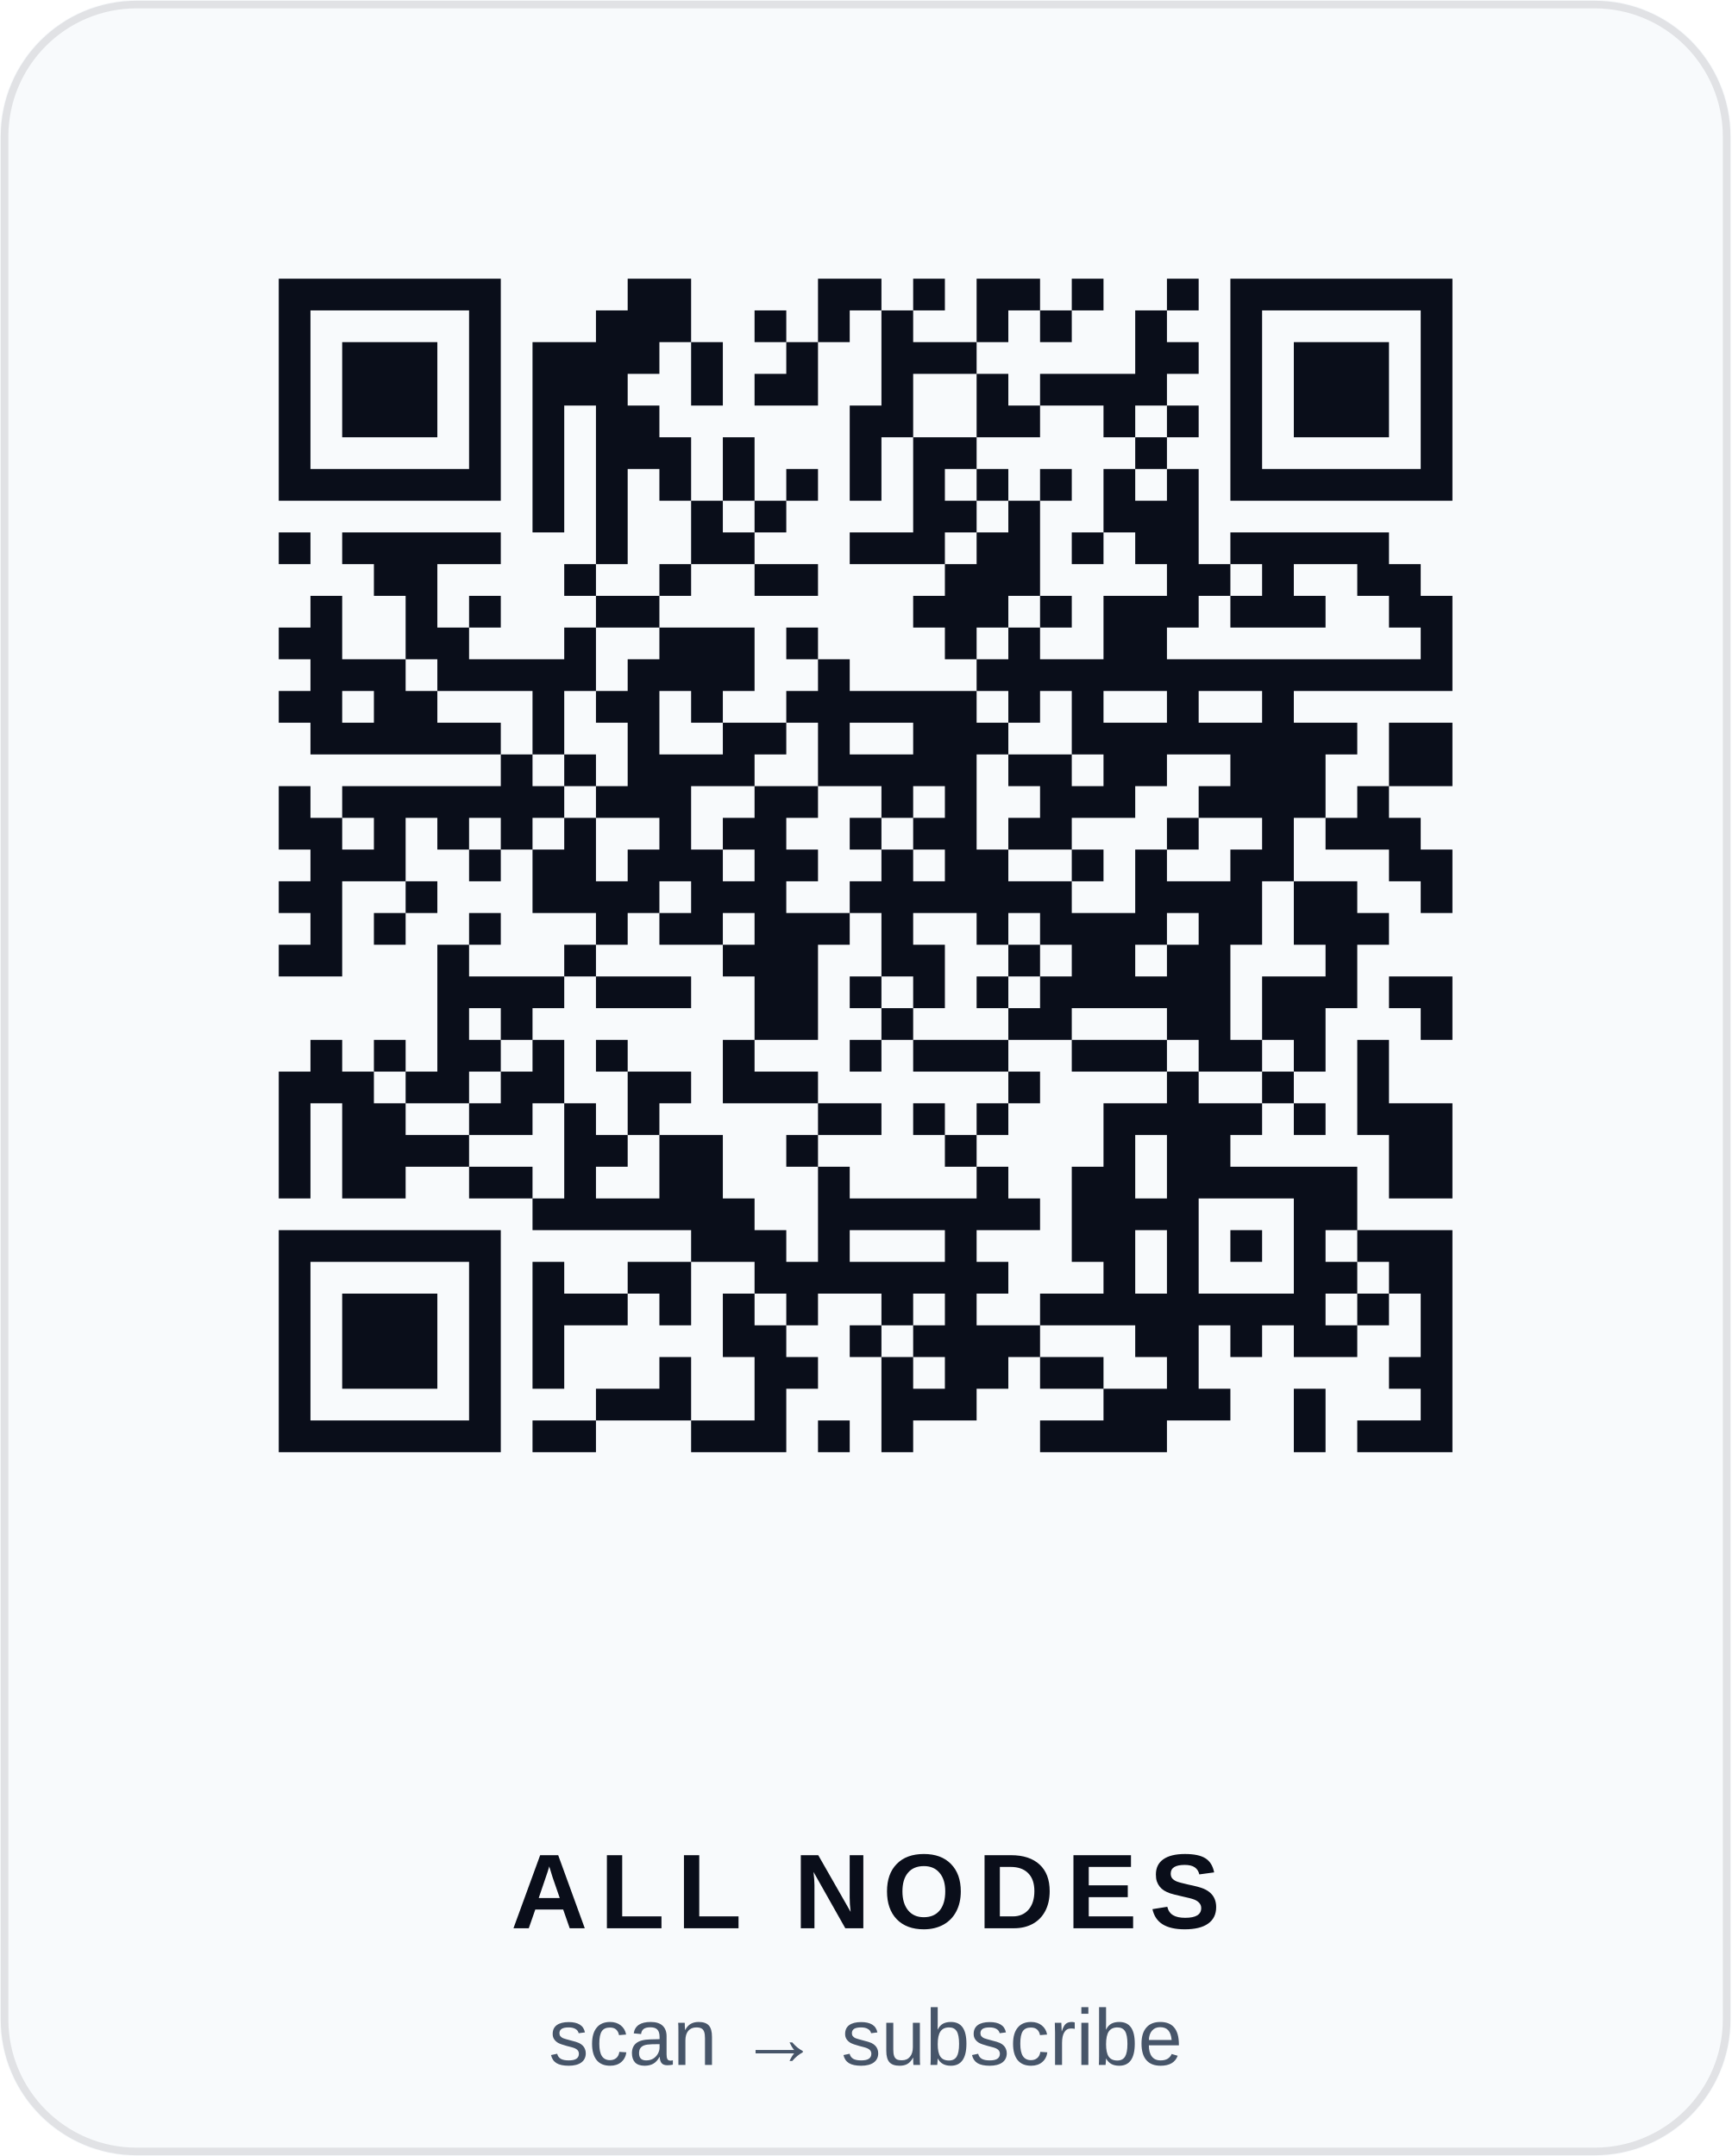
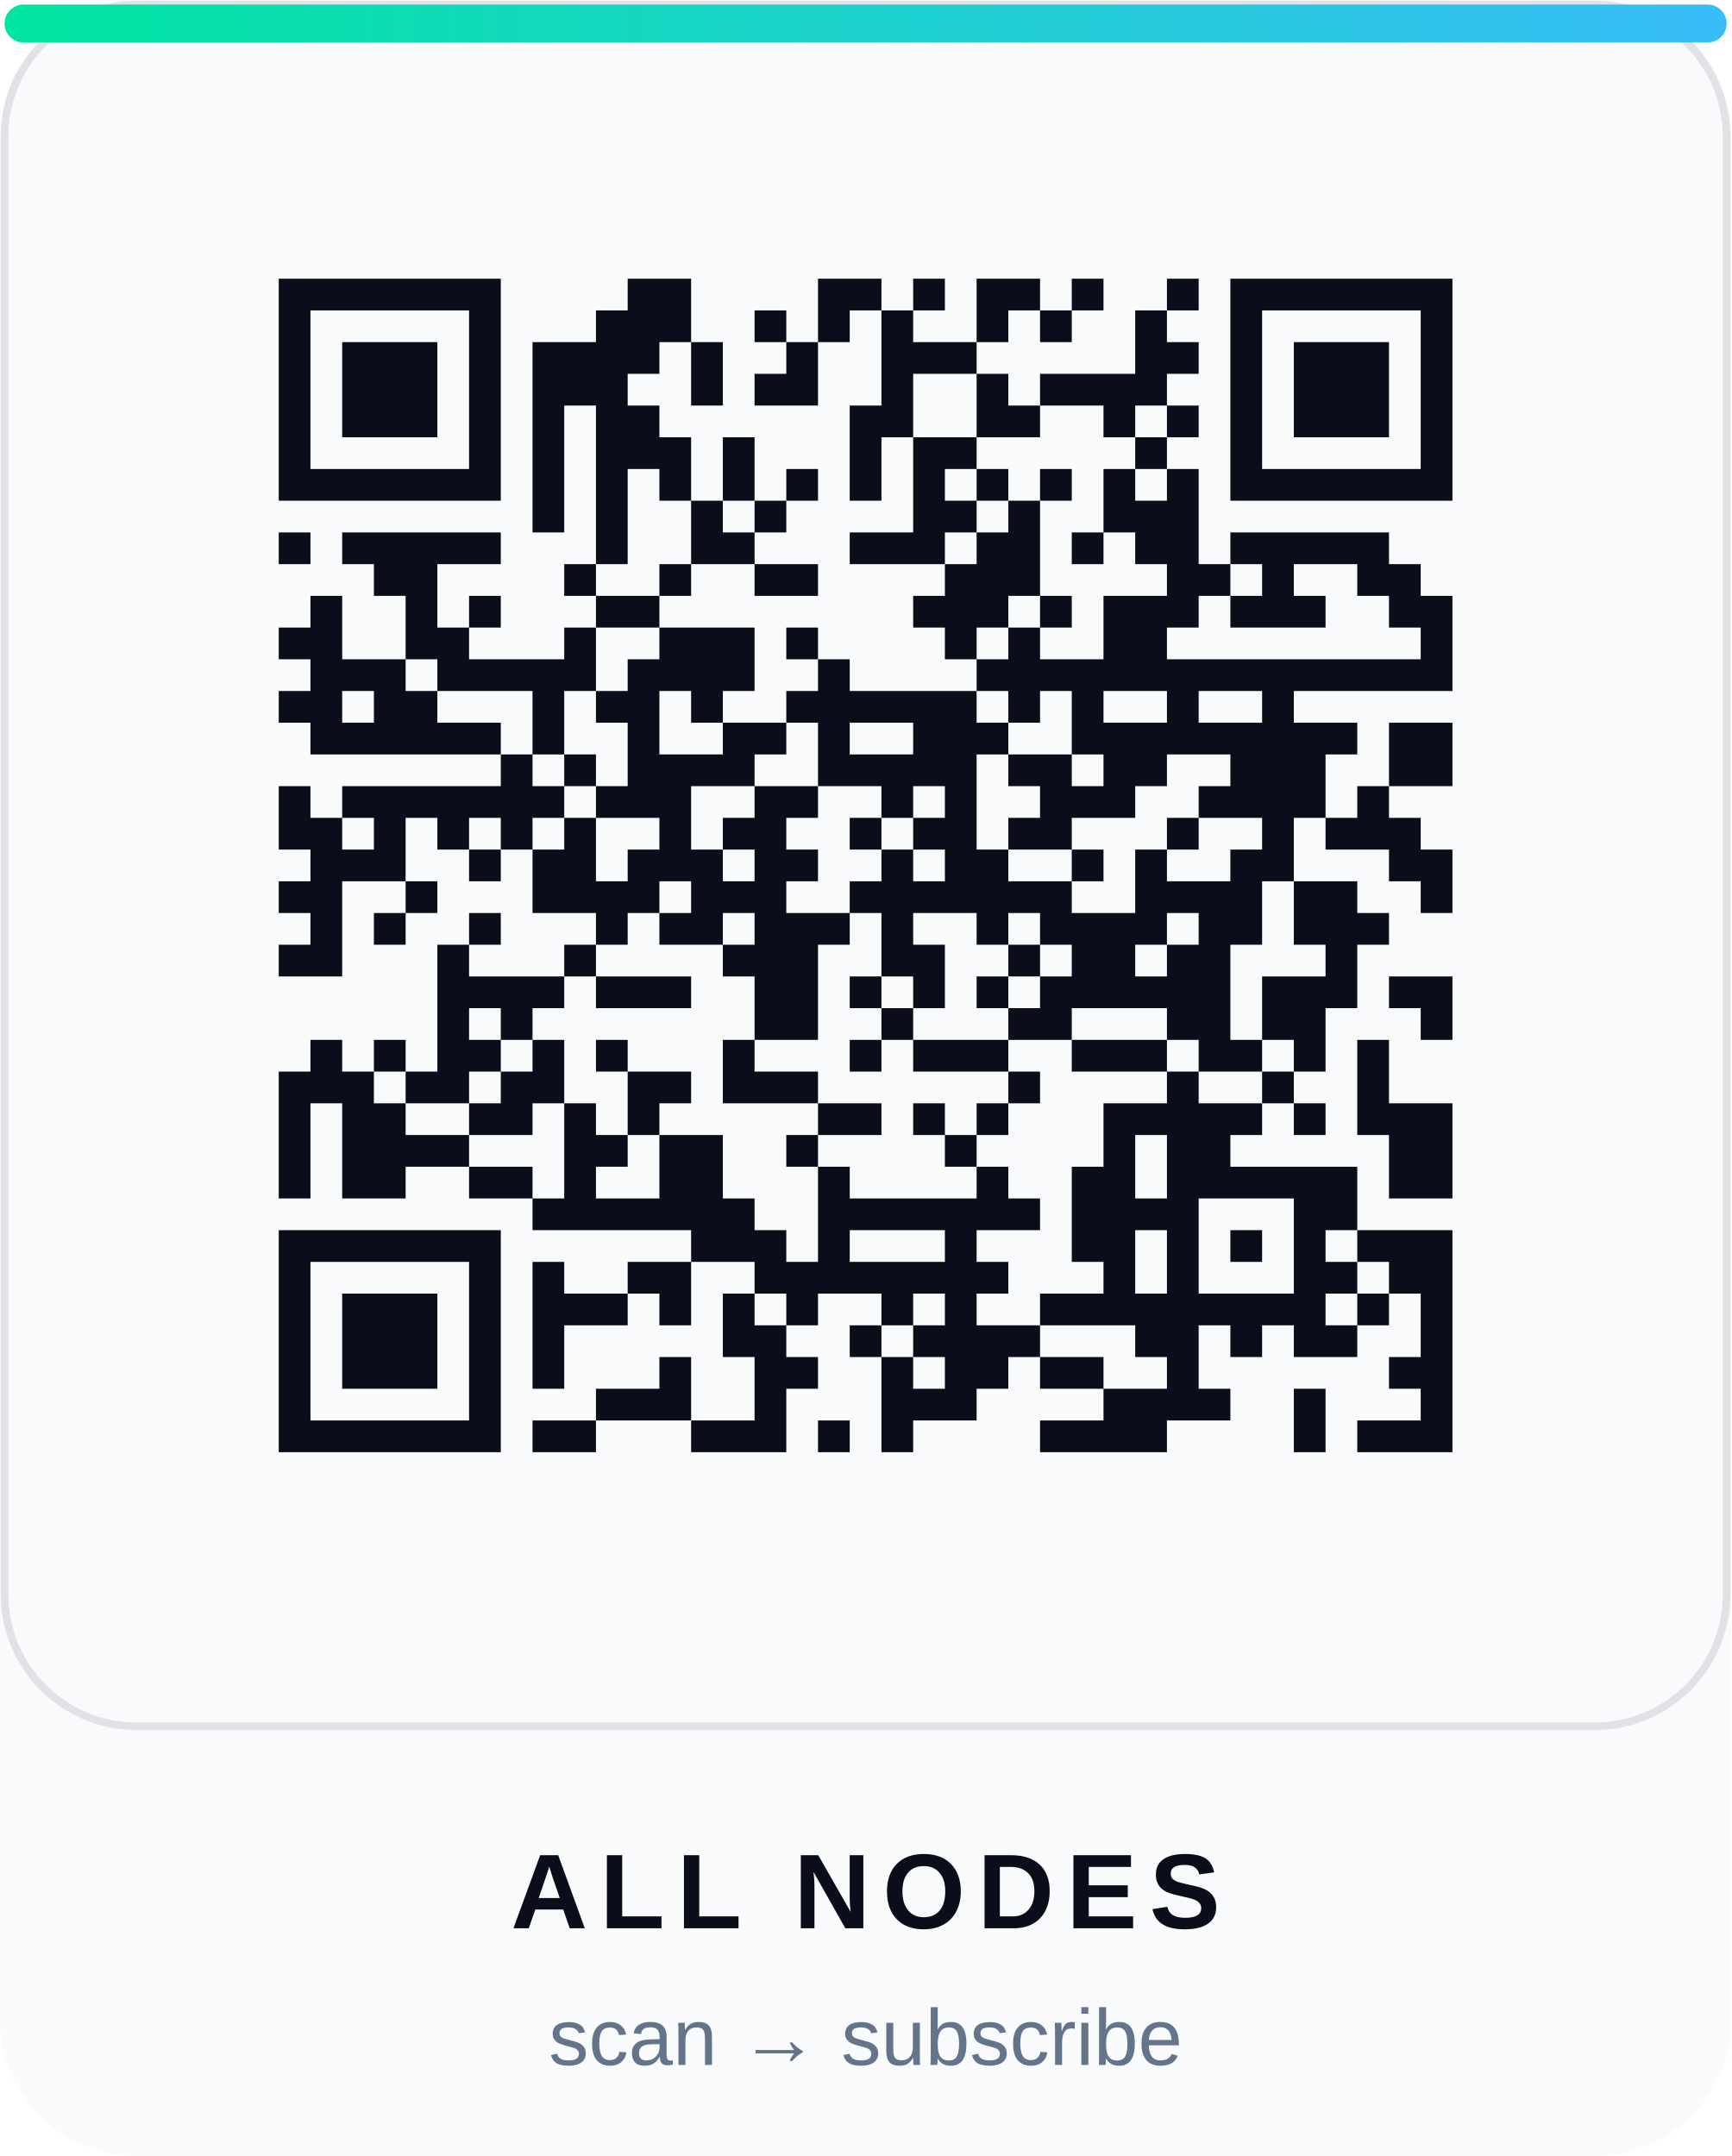
<svg xmlns="http://www.w3.org/2000/svg" width="228" height="284" viewBox="0 0 228 284" role="img" aria-label="ALL NODES">
+   <defs>
+     <linearGradient id="gTop" x1="0" y1="0" x2="1" y2="0">
+       <stop offset="0" stop-color="#00E5A0" />
+       <stop offset="1" stop-color="#38BDF8" />
+     </linearGradient>
+   </defs>
  <rect width="228" height="284" rx="18" fill="#F8FAFC" />
-   <rect x="0.6" y="0.6" width="226.8" height="282.8" rx="17.4" fill="none" stroke="#0A0E1A" stroke-opacity="0.10" />
+   <rect x="0.6" y="0.6" width="226.8" height="226.8" rx="17.4" fill="none" stroke="#0A0E1A" stroke-opacity="0.10" />
+   <rect x="0.6" y="0.6" width="226.8" height="5" rx="2.5" fill="url(#gTop)" />
  <g transform="translate(20,20) scale(4.17778)">
    <path d="M4,4H5V5H4zM5,4H6V5H5zM6,4H7V5H6zM7,4H8V5H7zM8,4H9V5H8zM9,4H10V5H9zM10,4H11V5H10zM15,4H16V5H15zM16,4H17V5H16zM21,4H22V5H21zM22,4H23V5H22zM24,4H25V5H24zM26,4H27V5H26zM27,4H28V5H27zM29,4H30V5H29zM32,4H33V5H32zM34,4H35V5H34zM35,4H36V5H35zM36,4H37V5H36zM37,4H38V5H37zM38,4H39V5H38zM39,4H40V5H39zM40,4H41V5H40zM4,5H5V6H4zM10,5H11V6H10zM14,5H15V6H14zM15,5H16V6H15zM16,5H17V6H16zM19,5H20V6H19zM21,5H22V6H21zM23,5H24V6H23zM26,5H27V6H26zM28,5H29V6H28zM31,5H32V6H31zM34,5H35V6H34zM40,5H41V6H40zM4,6H5V7H4zM6,6H7V7H6zM7,6H8V7H7zM8,6H9V7H8zM10,6H11V7H10zM12,6H13V7H12zM13,6H14V7H13zM14,6H15V7H14zM15,6H16V7H15zM17,6H18V7H17zM20,6H21V7H20zM23,6H24V7H23zM24,6H25V7H24zM25,6H26V7H25zM31,6H32V7H31zM32,6H33V7H32zM34,6H35V7H34zM36,6H37V7H36zM37,6H38V7H37zM38,6H39V7H38zM40,6H41V7H40zM4,7H5V8H4zM6,7H7V8H6zM7,7H8V8H7zM8,7H9V8H8zM10,7H11V8H10zM12,7H13V8H12zM13,7H14V8H13zM14,7H15V8H14zM17,7H18V8H17zM19,7H20V8H19zM20,7H21V8H20zM23,7H24V8H23zM26,7H27V8H26zM28,7H29V8H28zM29,7H30V8H29zM30,7H31V8H30zM31,7H32V8H31zM34,7H35V8H34zM36,7H37V8H36zM37,7H38V8H37zM38,7H39V8H38zM40,7H41V8H40zM4,8H5V9H4zM6,8H7V9H6zM7,8H8V9H7zM8,8H9V9H8zM10,8H11V9H10zM12,8H13V9H12zM14,8H15V9H14zM15,8H16V9H15zM22,8H23V9H22zM23,8H24V9H23zM26,8H27V9H26zM27,8H28V9H27zM30,8H31V9H30zM32,8H33V9H32zM34,8H35V9H34zM36,8H37V9H36zM37,8H38V9H37zM38,8H39V9H38zM40,8H41V9H40zM4,9H5V10H4zM10,9H11V10H10zM12,9H13V10H12zM14,9H15V10H14zM15,9H16V10H15zM16,9H17V10H16zM18,9H19V10H18zM22,9H23V10H22zM24,9H25V10H24zM25,9H26V10H25zM31,9H32V10H31zM34,9H35V10H34zM40,9H41V10H40zM4,10H5V11H4zM5,10H6V11H5zM6,10H7V11H6zM7,10H8V11H7zM8,10H9V11H8zM9,10H10V11H9zM10,10H11V11H10zM12,10H13V11H12zM14,10H15V11H14zM16,10H17V11H16zM18,10H19V11H18zM20,10H21V11H20zM22,10H23V11H22zM24,10H25V11H24zM26,10H27V11H26zM28,10H29V11H28zM30,10H31V11H30zM32,10H33V11H32zM34,10H35V11H34zM35,10H36V11H35zM36,10H37V11H36zM37,10H38V11H37zM38,10H39V11H38zM39,10H40V11H39zM40,10H41V11H40zM12,11H13V12H12zM14,11H15V12H14zM17,11H18V12H17zM19,11H20V12H19zM24,11H25V12H24zM25,11H26V12H25zM27,11H28V12H27zM30,11H31V12H30zM31,11H32V12H31zM32,11H33V12H32zM4,12H5V13H4zM6,12H7V13H6zM7,12H8V13H7zM8,12H9V13H8zM9,12H10V13H9zM10,12H11V13H10zM14,12H15V13H14zM17,12H18V13H17zM18,12H19V13H18zM22,12H23V13H22zM23,12H24V13H23zM24,12H25V13H24zM26,12H27V13H26zM27,12H28V13H27zM29,12H30V13H29zM31,12H32V13H31zM32,12H33V13H32zM34,12H35V13H34zM35,12H36V13H35zM36,12H37V13H36zM37,12H38V13H37zM38,12H39V13H38zM7,13H8V14H7zM8,13H9V14H8zM13,13H14V14H13zM16,13H17V14H16zM19,13H20V14H19zM20,13H21V14H20zM25,13H26V14H25zM26,13H27V14H26zM27,13H28V14H27zM32,13H33V14H32zM33,13H34V14H33zM35,13H36V14H35zM38,13H39V14H38zM39,13H40V14H39zM5,14H6V15H5zM8,14H9V15H8zM10,14H11V15H10zM14,14H15V15H14zM15,14H16V15H15zM24,14H25V15H24zM25,14H26V15H25zM26,14H27V15H26zM28,14H29V15H28zM30,14H31V15H30zM31,14H32V15H31zM32,14H33V15H32zM34,14H35V15H34zM35,14H36V15H35zM36,14H37V15H36zM39,14H40V15H39zM40,14H41V15H40zM4,15H5V16H4zM5,15H6V16H5zM8,15H9V16H8zM9,15H10V16H9zM13,15H14V16H13zM16,15H17V16H16zM17,15H18V16H17zM18,15H19V16H18zM20,15H21V16H20zM25,15H26V16H25zM27,15H28V16H27zM30,15H31V16H30zM31,15H32V16H31zM40,15H41V16H40zM5,16H6V17H5zM6,16H7V17H6zM7,16H8V17H7zM9,16H10V17H9zM10,16H11V17H10zM11,16H12V17H11zM12,16H13V17H12zM13,16H14V17H13zM15,16H16V17H15zM16,16H17V17H16zM17,16H18V17H17zM18,16H19V17H18zM21,16H22V17H21zM26,16H27V17H26zM27,16H28V17H27zM28,16H29V17H28zM29,16H30V17H29zM30,16H31V17H30zM31,16H32V17H31zM32,16H33V17H32zM33,16H34V17H33zM34,16H35V17H34zM35,16H36V17H35zM36,16H37V17H36zM37,16H38V17H37zM38,16H39V17H38zM39,16H40V17H39zM40,16H41V17H40zM4,17H5V18H4zM5,17H6V18H5zM7,17H8V18H7zM8,17H9V18H8zM12,17H13V18H12zM14,17H15V18H14zM15,17H16V18H15zM17,17H18V18H17zM20,17H21V18H20zM21,17H22V18H21zM22,17H23V18H22zM23,17H24V18H23zM24,17H25V18H24zM25,17H26V18H25zM27,17H28V18H27zM29,17H30V18H29zM32,17H33V18H32zM35,17H36V18H35zM5,18H6V19H5zM6,18H7V19H6zM7,18H8V19H7zM8,18H9V19H8zM9,18H10V19H9zM10,18H11V19H10zM12,18H13V19H12zM15,18H16V19H15zM18,18H19V19H18zM19,18H20V19H19zM21,18H22V19H21zM24,18H25V19H24zM25,18H26V19H25zM26,18H27V19H26zM29,18H30V19H29zM30,18H31V19H30zM31,18H32V19H31zM32,18H33V19H32zM33,18H34V19H33zM34,18H35V19H34zM35,18H36V19H35zM36,18H37V19H36zM37,18H38V19H37zM39,18H40V19H39zM40,18H41V19H40zM11,19H12V20H11zM13,19H14V20H13zM15,19H16V20H15zM16,19H17V20H16zM17,19H18V20H17zM18,19H19V20H18zM21,19H22V20H21zM22,19H23V20H22zM23,19H24V20H23zM24,19H25V20H24zM25,19H26V20H25zM27,19H28V20H27zM28,19H29V20H28zM30,19H31V20H30zM31,19H32V20H31zM34,19H35V20H34zM35,19H36V20H35zM36,19H37V20H36zM39,19H40V20H39zM40,19H41V20H40zM4,20H5V21H4zM6,20H7V21H6zM7,20H8V21H7zM8,20H9V21H8zM9,20H10V21H9zM10,20H11V21H10zM11,20H12V21H11zM12,20H13V21H12zM14,20H15V21H14zM15,20H16V21H15zM16,20H17V21H16zM19,20H20V21H19zM20,20H21V21H20zM23,20H24V21H23zM25,20H26V21H25zM28,20H29V21H28zM29,20H30V21H29zM30,20H31V21H30zM33,20H34V21H33zM34,20H35V21H34zM35,20H36V21H35zM36,20H37V21H36zM38,20H39V21H38zM4,21H5V22H4zM5,21H6V22H5zM7,21H8V22H7zM9,21H10V22H9zM11,21H12V22H11zM13,21H14V22H13zM16,21H17V22H16zM18,21H19V22H18zM19,21H20V22H19zM22,21H23V22H22zM24,21H25V22H24zM25,21H26V22H25zM27,21H28V22H27zM28,21H29V22H28zM32,21H33V22H32zM35,21H36V22H35zM37,21H38V22H37zM38,21H39V22H38zM39,21H40V22H39zM5,22H6V23H5zM6,22H7V23H6zM7,22H8V23H7zM10,22H11V23H10zM12,22H13V23H12zM13,22H14V23H13zM15,22H16V23H15zM16,22H17V23H16zM17,22H18V23H17zM19,22H20V23H19zM20,22H21V23H20zM23,22H24V23H23zM25,22H26V23H25zM26,22H27V23H26zM29,22H30V23H29zM31,22H32V23H31zM34,22H35V23H34zM35,22H36V23H35zM39,22H40V23H39zM40,22H41V23H40zM4,23H5V24H4zM5,23H6V24H5zM8,23H9V24H8zM12,23H13V24H12zM13,23H14V24H13zM14,23H15V24H14zM15,23H16V24H15zM17,23H18V24H17zM18,23H19V24H18zM19,23H20V24H19zM22,23H23V24H22zM23,23H24V24H23zM24,23H25V24H24zM25,23H26V24H25zM26,23H27V24H26zM27,23H28V24H27zM28,23H29V24H28zM31,23H32V24H31zM32,23H33V24H32zM33,23H34V24H33zM34,23H35V24H34zM36,23H37V24H36zM37,23H38V24H37zM40,23H41V24H40zM5,24H6V25H5zM7,24H8V25H7zM10,24H11V25H10zM14,24H15V25H14zM16,24H17V25H16zM17,24H18V25H17zM19,24H20V25H19zM20,24H21V25H20zM21,24H22V25H21zM23,24H24V25H23zM26,24H27V25H26zM28,24H29V25H28zM29,24H30V25H29zM30,24H31V25H30zM31,24H32V25H31zM33,24H34V25H33zM34,24H35V25H34zM36,24H37V25H36zM37,24H38V25H37zM38,24H39V25H38zM4,25H5V26H4zM5,25H6V26H5zM9,25H10V26H9zM13,25H14V26H13zM18,25H19V26H18zM19,25H20V26H19zM20,25H21V26H20zM23,25H24V26H23zM24,25H25V26H24zM27,25H28V26H27zM29,25H30V26H29zM30,25H31V26H30zM32,25H33V26H32zM33,25H34V26H33zM37,25H38V26H37zM9,26H10V27H9zM10,26H11V27H10zM11,26H12V27H11zM12,26H13V27H12zM14,26H15V27H14zM15,26H16V27H15zM16,26H17V27H16zM19,26H20V27H19zM20,26H21V27H20zM22,26H23V27H22zM24,26H25V27H24zM26,26H27V27H26zM28,26H29V27H28zM29,26H30V27H29zM30,26H31V27H30zM31,26H32V27H31zM32,26H33V27H32zM33,26H34V27H33zM35,26H36V27H35zM36,26H37V27H36zM37,26H38V27H37zM39,26H40V27H39zM40,26H41V27H40zM9,27H10V28H9zM11,27H12V28H11zM19,27H20V28H19zM20,27H21V28H20zM23,27H24V28H23zM27,27H28V28H27zM28,27H29V28H28zM32,27H33V28H32zM33,27H34V28H33zM35,27H36V28H35zM36,27H37V28H36zM40,27H41V28H40zM5,28H6V29H5zM7,28H8V29H7zM9,28H10V29H9zM10,28H11V29H10zM12,28H13V29H12zM14,28H15V29H14zM18,28H19V29H18zM22,28H23V29H22zM24,28H25V29H24zM25,28H26V29H25zM26,28H27V29H26zM29,28H30V29H29zM30,28H31V29H30zM31,28H32V29H31zM33,28H34V29H33zM34,28H35V29H34zM36,28H37V29H36zM38,28H39V29H38zM4,29H5V30H4zM5,29H6V30H5zM6,29H7V30H6zM8,29H9V30H8zM9,29H10V30H9zM11,29H12V30H11zM12,29H13V30H12zM15,29H16V30H15zM16,29H17V30H16zM18,29H19V30H18zM19,29H20V30H19zM20,29H21V30H20zM27,29H28V30H27zM32,29H33V30H32zM35,29H36V30H35zM38,29H39V30H38zM4,30H5V31H4zM6,30H7V31H6zM7,30H8V31H7zM10,30H11V31H10zM11,30H12V31H11zM13,30H14V31H13zM15,30H16V31H15zM21,30H22V31H21zM22,30H23V31H22zM24,30H25V31H24zM26,30H27V31H26zM30,30H31V31H30zM31,30H32V31H31zM32,30H33V31H32zM33,30H34V31H33zM34,30H35V31H34zM36,30H37V31H36zM38,30H39V31H38zM39,30H40V31H39zM40,30H41V31H40zM4,31H5V32H4zM6,31H7V32H6zM7,31H8V32H7zM8,31H9V32H8zM9,31H10V32H9zM13,31H14V32H13zM14,31H15V32H14zM16,31H17V32H16zM17,31H18V32H17zM20,31H21V32H20zM25,31H26V32H25zM30,31H31V32H30zM32,31H33V32H32zM33,31H34V32H33zM39,31H40V32H39zM40,31H41V32H40zM4,32H5V33H4zM6,32H7V33H6zM7,32H8V33H7zM10,32H11V33H10zM11,32H12V33H11zM13,32H14V33H13zM16,32H17V33H16zM17,32H18V33H17zM21,32H22V33H21zM26,32H27V33H26zM29,32H30V33H29zM30,32H31V33H30zM32,32H33V33H32zM33,32H34V33H33zM34,32H35V33H34zM35,32H36V33H35zM36,32H37V33H36zM37,32H38V33H37zM39,32H40V33H39zM40,32H41V33H40zM12,33H13V34H12zM13,33H14V34H13zM14,33H15V34H14zM15,33H16V34H15zM16,33H17V34H16zM17,33H18V34H17zM18,33H19V34H18zM21,33H22V34H21zM22,33H23V34H22zM23,33H24V34H23zM24,33H25V34H24zM25,33H26V34H25zM26,33H27V34H26zM27,33H28V34H27zM29,33H30V34H29zM30,33H31V34H30zM31,33H32V34H31zM32,33H33V34H32zM36,33H37V34H36zM37,33H38V34H37zM4,34H5V35H4zM5,34H6V35H5zM6,34H7V35H6zM7,34H8V35H7zM8,34H9V35H8zM9,34H10V35H9zM10,34H11V35H10zM17,34H18V35H17zM18,34H19V35H18zM19,34H20V35H19zM21,34H22V35H21zM25,34H26V35H25zM29,34H30V35H29zM30,34H31V35H30zM32,34H33V35H32zM34,34H35V35H34zM36,34H37V35H36zM38,34H39V35H38zM39,34H40V35H39zM40,34H41V35H40zM4,35H5V36H4zM10,35H11V36H10zM12,35H13V36H12zM15,35H16V36H15zM16,35H17V36H16zM19,35H20V36H19zM20,35H21V36H20zM21,35H22V36H21zM22,35H23V36H22zM23,35H24V36H23zM24,35H25V36H24zM25,35H26V36H25zM26,35H27V36H26zM30,35H31V36H30zM32,35H33V36H32zM36,35H37V36H36zM37,35H38V36H37zM39,35H40V36H39zM40,35H41V36H40zM4,36H5V37H4zM6,36H7V37H6zM7,36H8V37H7zM8,36H9V37H8zM10,36H11V37H10zM12,36H13V37H12zM13,36H14V37H13zM14,36H15V37H14zM16,36H17V37H16zM18,36H19V37H18zM20,36H21V37H20zM23,36H24V37H23zM25,36H26V37H25zM28,36H29V37H28zM29,36H30V37H29zM30,36H31V37H30zM31,36H32V37H31zM32,36H33V37H32zM33,36H34V37H33zM34,36H35V37H34zM35,36H36V37H35zM36,36H37V37H36zM38,36H39V37H38zM40,36H41V37H40zM4,37H5V38H4zM6,37H7V38H6zM7,37H8V38H7zM8,37H9V38H8zM10,37H11V38H10zM12,37H13V38H12zM18,37H19V38H18zM19,37H20V38H19zM22,37H23V38H22zM24,37H25V38H24zM25,37H26V38H25zM26,37H27V38H26zM27,37H28V38H27zM31,37H32V38H31zM32,37H33V38H32zM34,37H35V38H34zM36,37H37V38H36zM37,37H38V38H37zM40,37H41V38H40zM4,38H5V39H4zM6,38H7V39H6zM7,38H8V39H7zM8,38H9V39H8zM10,38H11V39H10zM12,38H13V39H12zM16,38H17V39H16zM19,38H20V39H19zM20,38H21V39H20zM23,38H24V39H23zM25,38H26V39H25zM26,38H27V39H26zM28,38H29V39H28zM29,38H30V39H29zM32,38H33V39H32zM39,38H40V39H39zM40,38H41V39H40zM4,39H5V40H4zM10,39H11V40H10zM14,39H15V40H14zM15,39H16V40H15zM16,39H17V40H16zM19,39H20V40H19zM23,39H24V40H23zM24,39H25V40H24zM25,39H26V40H25zM30,39H31V40H30zM31,39H32V40H31zM32,39H33V40H32zM33,39H34V40H33zM36,39H37V40H36zM40,39H41V40H40zM4,40H5V41H4zM5,40H6V41H5zM6,40H7V41H6zM7,40H8V41H7zM8,40H9V41H8zM9,40H10V41H9zM10,40H11V41H10zM12,40H13V41H12zM13,40H14V41H13zM17,40H18V41H17zM18,40H19V41H18zM19,40H20V41H19zM21,40H22V41H21zM23,40H24V41H23zM28,40H29V41H28zM29,40H30V41H29zM30,40H31V41H30zM31,40H32V41H31zM36,40H37V41H36zM38,40H39V41H38zM39,40H40V41H39zM40,40H41V41H40z" fill="#0A0E1A" />
  </g>
-   <text x="114.0" y="254" text-anchor="middle" font-family="Segoe UI, Arial, Helvetica, sans-serif" font-size="14" font-weight="800" letter-spacing="1.6" fill="#0A0E1A">ALL NODES</text>
-   <text x="114.0" y="272" text-anchor="middle" font-family="Segoe UI, Arial, Helvetica, sans-serif" font-size="10.5" fill="#475569">scan → subscribe</text>
+   <text x="114.0" y="254" text-anchor="middle" font-family="Segoe UI, Arial, sans-serif" font-size="14" font-weight="800" letter-spacing="1.6" fill="#0A0E1A">ALL NODES</text>
+   <text x="114.0" y="272" text-anchor="middle" font-family="Segoe UI, Arial, sans-serif" font-size="10.5" fill="#64748B">scan → subscribe</text>
</svg>
